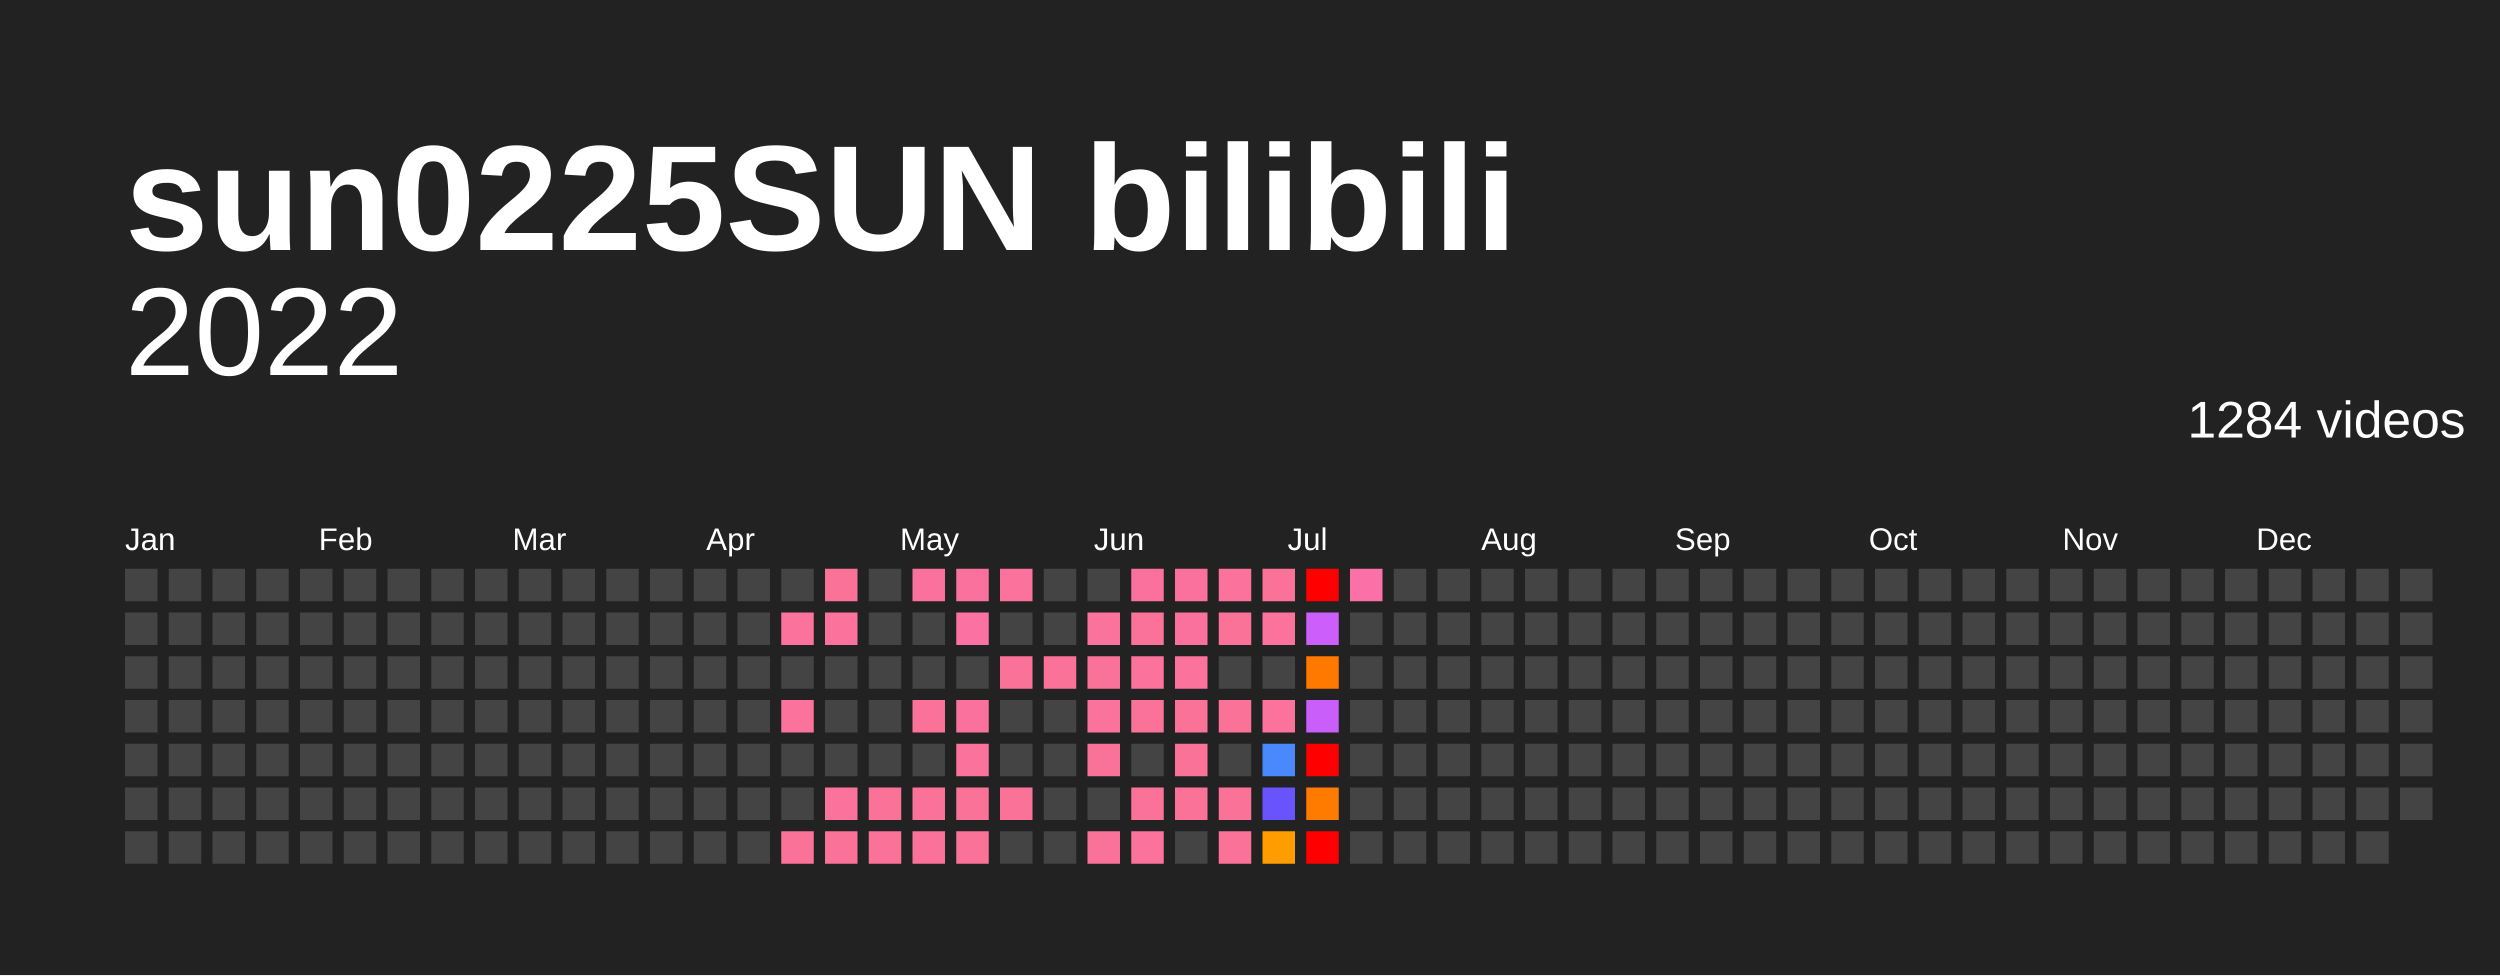
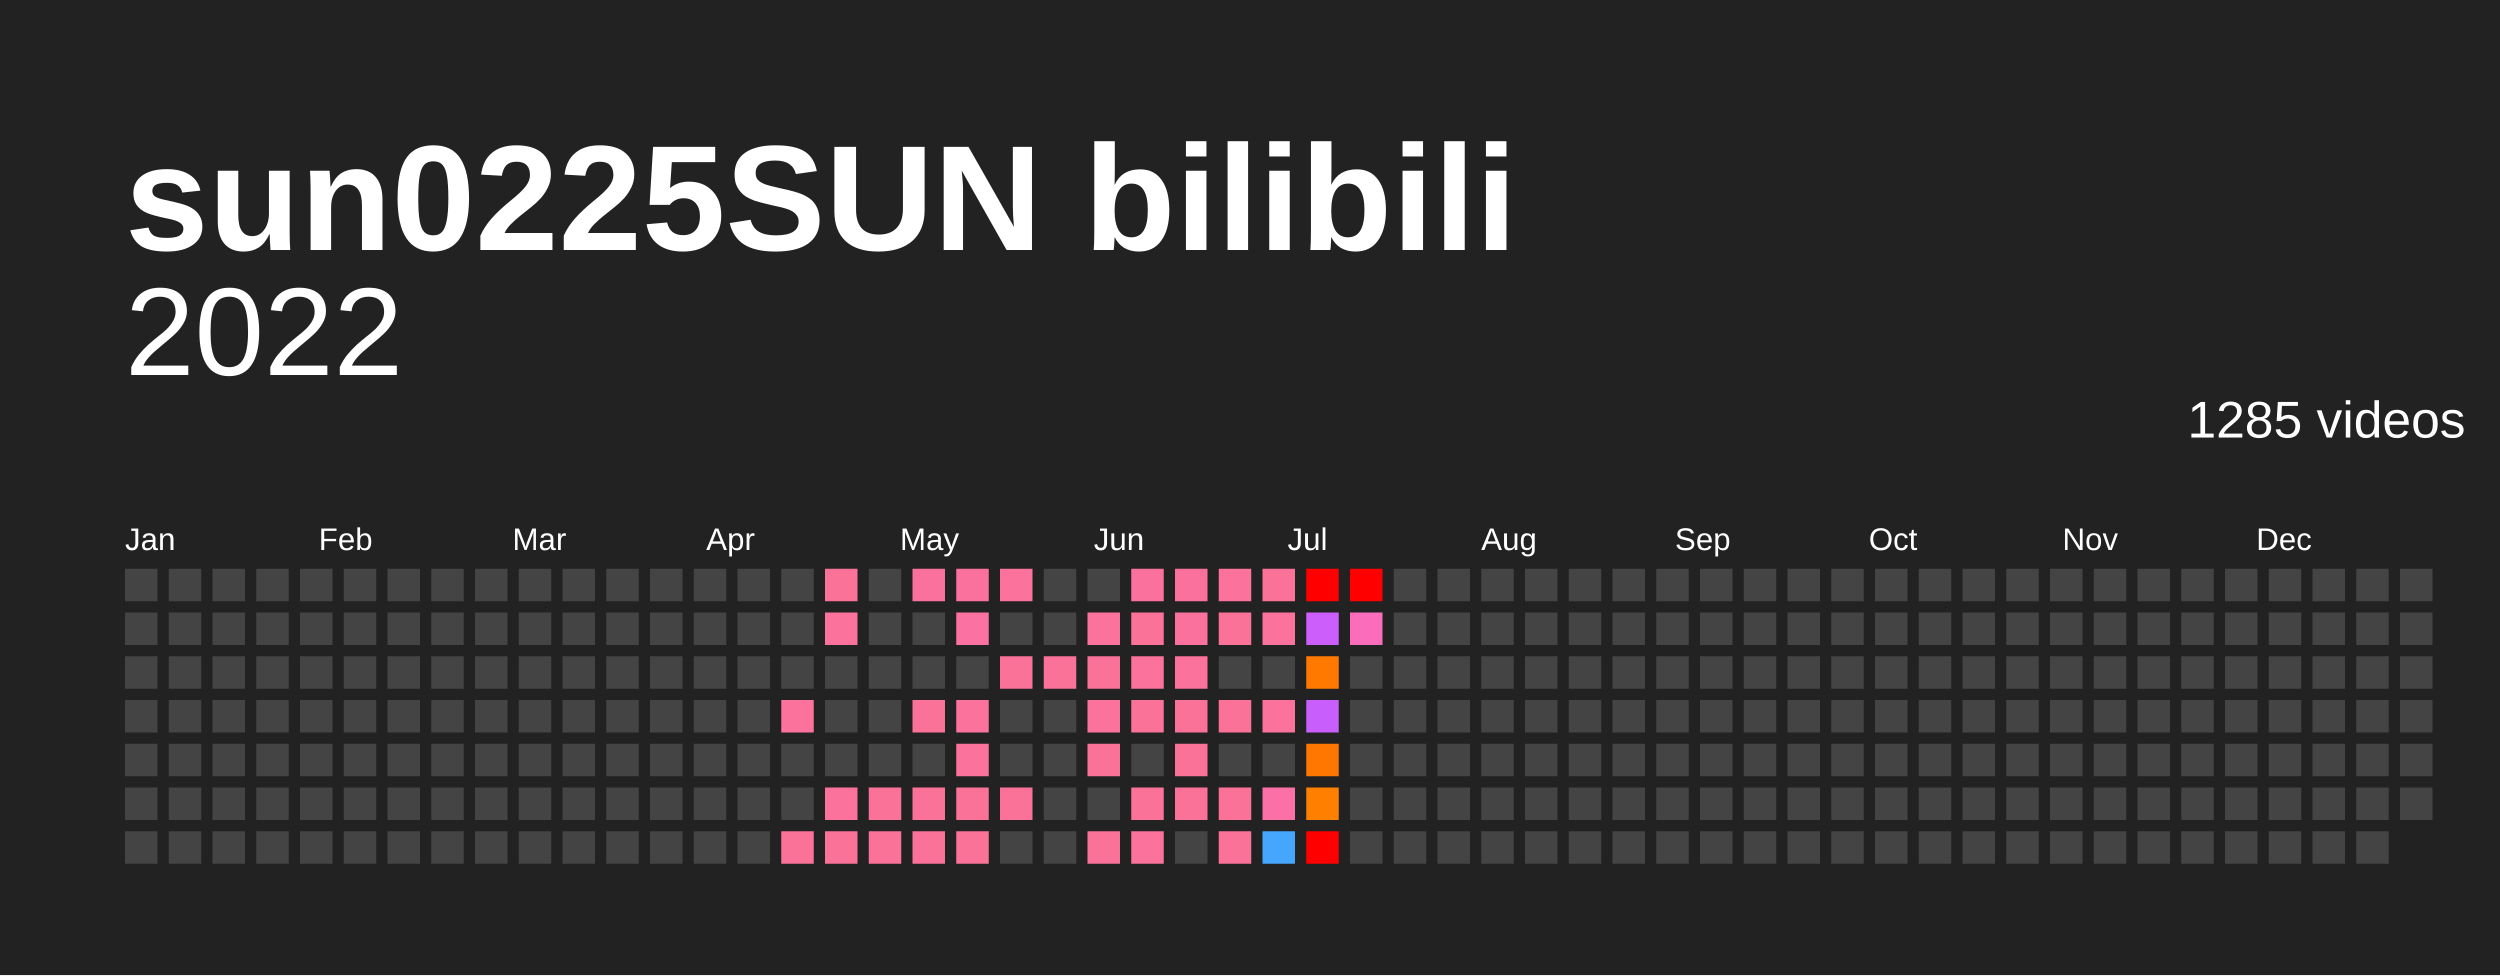
<svg xmlns="http://www.w3.org/2000/svg" baseProfile="full" height="78mm" version="1.1" viewBox="0,0,200,78" width="200mm">
  <defs />
  <rect fill="#222222" height="78" width="200" x="0" y="0" />
  <text fill="#FFFFFF" style="font-size:12px; font-family:Arial; font-weight:bold;" x="10" y="20">sun0225SUN bilibili</text>
  <text alignment-baseline="hanging" fill="#FFFFFF" style="font-size:10.0px; font-family:Arial;" x="10" y="30">2022</text>
-   <text alignment-baseline="hanging" fill="#FFFFFF" style="font-size:4.125px; font-family:Arial;" x="175" y="35">1284 videos</text>
+   <text alignment-baseline="hanging" fill="#FFFFFF" style="font-size:4.125px; font-family:Arial;" x="175" y="35">1285 videos</text>
  <text fill="#FFFFFF" style="font-size:2.5px; font-family:Arial" x="10.0" y="44">Jan</text>
  <text fill="#FFFFFF" style="font-size:2.5px; font-family:Arial" x="25.5" y="44">Feb</text>
  <text fill="#FFFFFF" style="font-size:2.5px; font-family:Arial" x="41.0" y="44">Mar</text>
  <text fill="#FFFFFF" style="font-size:2.5px; font-family:Arial" x="56.5" y="44">Apr</text>
  <text fill="#FFFFFF" style="font-size:2.5px; font-family:Arial" x="72.0" y="44">May</text>
  <text fill="#FFFFFF" style="font-size:2.5px; font-family:Arial" x="87.5" y="44">Jun</text>
  <text fill="#FFFFFF" style="font-size:2.5px; font-family:Arial" x="103.0" y="44">Jul</text>
  <text fill="#FFFFFF" style="font-size:2.5px; font-family:Arial" x="118.5" y="44">Aug</text>
  <text fill="#FFFFFF" style="font-size:2.5px; font-family:Arial" x="134.0" y="44">Sep</text>
  <text fill="#FFFFFF" style="font-size:2.5px; font-family:Arial" x="149.5" y="44">Oct</text>
  <text fill="#FFFFFF" style="font-size:2.5px; font-family:Arial" x="165.0" y="44">Nov</text>
  <text fill="#FFFFFF" style="font-size:2.5px; font-family:Arial" x="180.5" y="44">Dec</text>
  <rect fill="#444444" height="2.6" width="2.6" x="10.0" y="45.5" />
  <rect fill="#444444" height="2.6" width="2.6" x="10.0" y="49.0" />
  <rect fill="#444444" height="2.6" width="2.6" x="10.0" y="52.5" />
  <rect fill="#444444" height="2.6" width="2.6" x="10.0" y="56.0" />
  <rect fill="#444444" height="2.6" width="2.6" x="10.0" y="59.5" />
  <rect fill="#444444" height="2.6" width="2.6" x="10.0" y="63.0" />
  <rect fill="#444444" height="2.6" width="2.6" x="10.0" y="66.5" />
  <rect fill="#444444" height="2.6" width="2.6" x="13.5" y="45.5" />
  <rect fill="#444444" height="2.6" width="2.6" x="13.5" y="49.0" />
  <rect fill="#444444" height="2.6" width="2.6" x="13.5" y="52.5" />
  <rect fill="#444444" height="2.6" width="2.6" x="13.5" y="56.0" />
  <rect fill="#444444" height="2.6" width="2.6" x="13.5" y="59.5" />
  <rect fill="#444444" height="2.6" width="2.6" x="13.5" y="63.0" />
  <rect fill="#444444" height="2.6" width="2.6" x="13.5" y="66.5" />
  <rect fill="#444444" height="2.6" width="2.6" x="17.0" y="45.5" />
  <rect fill="#444444" height="2.6" width="2.6" x="17.0" y="49.0" />
  <rect fill="#444444" height="2.6" width="2.6" x="17.0" y="52.5" />
  <rect fill="#444444" height="2.6" width="2.6" x="17.0" y="56.0" />
  <rect fill="#444444" height="2.6" width="2.6" x="17.0" y="59.5" />
  <rect fill="#444444" height="2.6" width="2.6" x="17.0" y="63.0" />
  <rect fill="#444444" height="2.6" width="2.6" x="17.0" y="66.5" />
  <rect fill="#444444" height="2.6" width="2.6" x="20.5" y="45.5" />
  <rect fill="#444444" height="2.6" width="2.6" x="20.5" y="49.0" />
  <rect fill="#444444" height="2.6" width="2.6" x="20.5" y="52.5" />
  <rect fill="#444444" height="2.6" width="2.6" x="20.5" y="56.0" />
  <rect fill="#444444" height="2.6" width="2.6" x="20.5" y="59.5" />
  <rect fill="#444444" height="2.6" width="2.6" x="20.5" y="63.0" />
  <rect fill="#444444" height="2.6" width="2.6" x="20.5" y="66.5" />
  <rect fill="#444444" height="2.6" width="2.6" x="24.0" y="45.5" />
  <rect fill="#444444" height="2.6" width="2.6" x="24.0" y="49.0" />
  <rect fill="#444444" height="2.6" width="2.6" x="24.0" y="52.5" />
  <rect fill="#444444" height="2.6" width="2.6" x="24.0" y="56.0" />
  <rect fill="#444444" height="2.6" width="2.6" x="24.0" y="59.5" />
  <rect fill="#444444" height="2.6" width="2.6" x="24.0" y="63.0" />
  <rect fill="#444444" height="2.6" width="2.6" x="24.0" y="66.5" />
  <rect fill="#444444" height="2.6" width="2.6" x="27.5" y="45.5" />
  <rect fill="#444444" height="2.6" width="2.6" x="27.5" y="49.0" />
  <rect fill="#444444" height="2.6" width="2.6" x="27.5" y="52.5" />
  <rect fill="#444444" height="2.6" width="2.6" x="27.5" y="56.0" />
  <rect fill="#444444" height="2.6" width="2.6" x="27.5" y="59.5" />
  <rect fill="#444444" height="2.6" width="2.6" x="27.5" y="63.0" />
  <rect fill="#444444" height="2.6" width="2.6" x="27.5" y="66.5" />
  <rect fill="#444444" height="2.6" width="2.6" x="31.0" y="45.5" />
  <rect fill="#444444" height="2.6" width="2.6" x="31.0" y="49.0" />
  <rect fill="#444444" height="2.6" width="2.6" x="31.0" y="52.5" />
  <rect fill="#444444" height="2.6" width="2.6" x="31.0" y="56.0" />
  <rect fill="#444444" height="2.6" width="2.6" x="31.0" y="59.5" />
  <rect fill="#444444" height="2.6" width="2.6" x="31.0" y="63.0" />
  <rect fill="#444444" height="2.6" width="2.6" x="31.0" y="66.5" />
  <rect fill="#444444" height="2.6" width="2.6" x="34.5" y="45.5" />
  <rect fill="#444444" height="2.6" width="2.6" x="34.5" y="49.0" />
  <rect fill="#444444" height="2.6" width="2.6" x="34.5" y="52.5" />
  <rect fill="#444444" height="2.6" width="2.6" x="34.5" y="56.0" />
  <rect fill="#444444" height="2.6" width="2.6" x="34.5" y="59.5" />
  <rect fill="#444444" height="2.6" width="2.6" x="34.5" y="63.0" />
  <rect fill="#444444" height="2.6" width="2.6" x="34.5" y="66.5" />
  <rect fill="#444444" height="2.6" width="2.6" x="38.0" y="45.5" />
  <rect fill="#444444" height="2.6" width="2.6" x="38.0" y="49.0" />
  <rect fill="#444444" height="2.6" width="2.6" x="38.0" y="52.5" />
  <rect fill="#444444" height="2.6" width="2.6" x="38.0" y="56.0" />
  <rect fill="#444444" height="2.6" width="2.6" x="38.0" y="59.5" />
  <rect fill="#444444" height="2.6" width="2.6" x="38.0" y="63.0" />
  <rect fill="#444444" height="2.6" width="2.6" x="38.0" y="66.5" />
  <rect fill="#444444" height="2.6" width="2.6" x="41.5" y="45.5" />
  <rect fill="#444444" height="2.6" width="2.6" x="41.5" y="49.0" />
  <rect fill="#444444" height="2.6" width="2.6" x="41.5" y="52.5" />
  <rect fill="#444444" height="2.6" width="2.6" x="41.5" y="56.0" />
  <rect fill="#444444" height="2.6" width="2.6" x="41.5" y="59.5" />
  <rect fill="#444444" height="2.6" width="2.6" x="41.5" y="63.0" />
  <rect fill="#444444" height="2.6" width="2.6" x="41.5" y="66.5" />
  <rect fill="#444444" height="2.6" width="2.6" x="45.0" y="45.5" />
  <rect fill="#444444" height="2.6" width="2.6" x="45.0" y="49.0" />
  <rect fill="#444444" height="2.6" width="2.6" x="45.0" y="52.5" />
  <rect fill="#444444" height="2.6" width="2.6" x="45.0" y="56.0" />
  <rect fill="#444444" height="2.6" width="2.6" x="45.0" y="59.5" />
  <rect fill="#444444" height="2.6" width="2.6" x="45.0" y="63.0" />
  <rect fill="#444444" height="2.6" width="2.6" x="45.0" y="66.5" />
  <rect fill="#444444" height="2.6" width="2.6" x="48.5" y="45.5" />
  <rect fill="#444444" height="2.6" width="2.6" x="48.5" y="49.0" />
  <rect fill="#444444" height="2.6" width="2.6" x="48.5" y="52.5" />
  <rect fill="#444444" height="2.6" width="2.6" x="48.5" y="56.0" />
  <rect fill="#444444" height="2.6" width="2.6" x="48.5" y="59.5" />
  <rect fill="#444444" height="2.6" width="2.6" x="48.5" y="63.0" />
  <rect fill="#444444" height="2.6" width="2.6" x="48.5" y="66.5" />
  <rect fill="#444444" height="2.6" width="2.6" x="52.0" y="45.5" />
  <rect fill="#444444" height="2.6" width="2.6" x="52.0" y="49.0" />
  <rect fill="#444444" height="2.6" width="2.6" x="52.0" y="52.5" />
  <rect fill="#444444" height="2.6" width="2.6" x="52.0" y="56.0" />
  <rect fill="#444444" height="2.6" width="2.6" x="52.0" y="59.5" />
  <rect fill="#444444" height="2.6" width="2.6" x="52.0" y="63.0" />
  <rect fill="#444444" height="2.6" width="2.6" x="52.0" y="66.5" />
  <rect fill="#444444" height="2.6" width="2.6" x="55.5" y="45.5" />
  <rect fill="#444444" height="2.6" width="2.6" x="55.5" y="49.0" />
  <rect fill="#444444" height="2.6" width="2.6" x="55.5" y="52.5" />
  <rect fill="#444444" height="2.6" width="2.6" x="55.5" y="56.0" />
  <rect fill="#444444" height="2.6" width="2.6" x="55.5" y="59.5" />
  <rect fill="#444444" height="2.6" width="2.6" x="55.5" y="63.0" />
  <rect fill="#444444" height="2.6" width="2.6" x="55.5" y="66.5" />
  <rect fill="#444444" height="2.6" width="2.6" x="59.0" y="45.5" />
  <rect fill="#444444" height="2.6" width="2.6" x="59.0" y="49.0" />
  <rect fill="#444444" height="2.6" width="2.6" x="59.0" y="52.5" />
  <rect fill="#444444" height="2.6" width="2.6" x="59.0" y="56.0" />
  <rect fill="#444444" height="2.6" width="2.6" x="59.0" y="59.5" />
  <rect fill="#444444" height="2.6" width="2.6" x="59.0" y="63.0" />
  <rect fill="#444444" height="2.6" width="2.6" x="59.0" y="66.5" />
  <rect fill="#444444" height="2.6" width="2.6" x="62.5" y="45.5" />
-   <rect fill="#fb729c" height="2.6" width="2.6" x="62.5" y="49.0" />
+   <rect fill="#444444" height="2.6" width="2.6" x="62.5" y="49.0" />
  <rect fill="#444444" height="2.6" width="2.6" x="62.5" y="52.5" />
  <rect fill="#fb729c" height="2.6" width="2.6" x="62.5" y="56.0" />
  <rect fill="#444444" height="2.6" width="2.6" x="62.5" y="59.5" />
  <rect fill="#444444" height="2.6" width="2.6" x="62.5" y="63.0" />
  <rect fill="#fb7299" height="2.6" width="2.6" x="62.5" y="66.5" />
  <rect fill="#fb7299" height="2.6" width="2.6" x="66.0" y="45.5" />
  <rect fill="#fb729c" height="2.6" width="2.6" x="66.0" y="49.0" />
  <rect fill="#444444" height="2.6" width="2.6" x="66.0" y="52.5" />
  <rect fill="#444444" height="2.6" width="2.6" x="66.0" y="56.0" />
  <rect fill="#444444" height="2.6" width="2.6" x="66.0" y="59.5" />
  <rect fill="#fb729c" height="2.6" width="2.6" x="66.0" y="63.0" />
  <rect fill="#fb7299" height="2.6" width="2.6" x="66.0" y="66.5" />
  <rect fill="#444444" height="2.6" width="2.6" x="69.5" y="45.5" />
  <rect fill="#444444" height="2.6" width="2.6" x="69.5" y="49.0" />
  <rect fill="#444444" height="2.6" width="2.6" x="69.5" y="52.5" />
  <rect fill="#444444" height="2.6" width="2.6" x="69.5" y="56.0" />
  <rect fill="#444444" height="2.6" width="2.6" x="69.5" y="59.5" />
  <rect fill="#fb7299" height="2.6" width="2.6" x="69.5" y="63.0" />
  <rect fill="#fb7299" height="2.6" width="2.6" x="69.5" y="66.5" />
  <rect fill="#fb719e" height="2.6" width="2.6" x="73.0" y="45.5" />
  <rect fill="#444444" height="2.6" width="2.6" x="73.0" y="49.0" />
  <rect fill="#444444" height="2.6" width="2.6" x="73.0" y="52.5" />
  <rect fill="#fb7299" height="2.6" width="2.6" x="73.0" y="56.0" />
  <rect fill="#444444" height="2.6" width="2.6" x="73.0" y="59.5" />
  <rect fill="#fb7299" height="2.6" width="2.6" x="73.0" y="63.0" />
  <rect fill="#fb7299" height="2.6" width="2.6" x="73.0" y="66.5" />
  <rect fill="#fb719e" height="2.6" width="2.6" x="76.5" y="45.5" />
  <rect fill="#fb71a1" height="2.6" width="2.6" x="76.5" y="49.0" />
  <rect fill="#444444" height="2.6" width="2.6" x="76.5" y="52.5" />
-   <rect fill="#fb719e" height="2.6" width="2.6" x="76.5" y="56.0" />
+   <rect fill="#fb729c" height="2.6" width="2.6" x="76.5" y="56.0" />
  <rect fill="#fb729c" height="2.6" width="2.6" x="76.5" y="59.5" />
  <rect fill="#fb7299" height="2.6" width="2.6" x="76.5" y="63.0" />
  <rect fill="#fb7299" height="2.6" width="2.6" x="76.5" y="66.5" />
  <rect fill="#fb729c" height="2.6" width="2.6" x="80.0" y="45.5" />
  <rect fill="#444444" height="2.6" width="2.6" x="80.0" y="49.0" />
  <rect fill="#fb7299" height="2.6" width="2.6" x="80.0" y="52.5" />
  <rect fill="#444444" height="2.6" width="2.6" x="80.0" y="56.0" />
  <rect fill="#444444" height="2.6" width="2.6" x="80.0" y="59.5" />
  <rect fill="#fb7299" height="2.6" width="2.6" x="80.0" y="63.0" />
  <rect fill="#444444" height="2.6" width="2.6" x="80.0" y="66.5" />
  <rect fill="#444444" height="2.6" width="2.6" x="83.5" y="45.5" />
  <rect fill="#444444" height="2.6" width="2.6" x="83.5" y="49.0" />
  <rect fill="#fb7299" height="2.6" width="2.6" x="83.5" y="52.5" />
  <rect fill="#444444" height="2.6" width="2.6" x="83.5" y="56.0" />
  <rect fill="#444444" height="2.6" width="2.6" x="83.5" y="59.5" />
  <rect fill="#444444" height="2.6" width="2.6" x="83.5" y="63.0" />
  <rect fill="#444444" height="2.6" width="2.6" x="83.5" y="66.5" />
  <rect fill="#444444" height="2.6" width="2.6" x="87.0" y="45.5" />
  <rect fill="#fb729c" height="2.6" width="2.6" x="87.0" y="49.0" />
  <rect fill="#fb7299" height="2.6" width="2.6" x="87.0" y="52.5" />
  <rect fill="#fb729c" height="2.6" width="2.6" x="87.0" y="56.0" />
  <rect fill="#fb7299" height="2.6" width="2.6" x="87.0" y="59.5" />
  <rect fill="#444444" height="2.6" width="2.6" x="87.0" y="63.0" />
  <rect fill="#fb7299" height="2.6" width="2.6" x="87.0" y="66.5" />
  <rect fill="#fb719e" height="2.6" width="2.6" x="90.5" y="45.5" />
  <rect fill="#fb7299" height="2.6" width="2.6" x="90.5" y="49.0" />
  <rect fill="#fb729c" height="2.6" width="2.6" x="90.5" y="52.5" />
  <rect fill="#fb7299" height="2.6" width="2.6" x="90.5" y="56.0" />
  <rect fill="#444444" height="2.6" width="2.6" x="90.5" y="59.5" />
  <rect fill="#fb7299" height="2.6" width="2.6" x="90.5" y="63.0" />
  <rect fill="#fb729c" height="2.6" width="2.6" x="90.5" y="66.5" />
  <rect fill="#fb719e" height="2.6" width="2.6" x="94.0" y="45.5" />
  <rect fill="#fb719e" height="2.6" width="2.6" x="94.0" y="49.0" />
  <rect fill="#fb729c" height="2.6" width="2.6" x="94.0" y="52.5" />
  <rect fill="#fb7299" height="2.6" width="2.6" x="94.0" y="56.0" />
  <rect fill="#fb7299" height="2.6" width="2.6" x="94.0" y="59.5" />
  <rect fill="#fb7299" height="2.6" width="2.6" x="94.0" y="63.0" />
  <rect fill="#444444" height="2.6" width="2.6" x="94.0" y="66.5" />
  <rect fill="#fb729c" height="2.6" width="2.6" x="97.5" y="45.5" />
  <rect fill="#fb7299" height="2.6" width="2.6" x="97.5" y="49.0" />
  <rect fill="#444444" height="2.6" width="2.6" x="97.5" y="52.5" />
  <rect fill="#fb7299" height="2.6" width="2.6" x="97.5" y="56.0" />
  <rect fill="#444444" height="2.6" width="2.6" x="97.5" y="59.5" />
  <rect fill="#fb7299" height="2.6" width="2.6" x="97.5" y="63.0" />
  <rect fill="#fb7299" height="2.6" width="2.6" x="97.5" y="66.5" />
  <rect fill="#fb7299" height="2.6" width="2.6" x="101.0" y="45.5" />
  <rect fill="#fb729c" height="2.6" width="2.6" x="101.0" y="49.0" />
  <rect fill="#444444" height="2.6" width="2.6" x="101.0" y="52.5" />
  <rect fill="#fb729c" height="2.6" width="2.6" x="101.0" y="56.0" />
-   <rect fill="#4989fc" height="2.6" width="2.6" x="101.0" y="59.5" />
-   <rect fill="#6853fc" height="2.6" width="2.6" x="101.0" y="63.0" />
-   <rect fill="#ff9c00" height="2.6" width="2.6" x="101.0" y="66.5" />
+   <rect fill="#444444" height="2.6" width="2.6" x="101.0" y="59.5" />
+   <rect fill="#fb70a7" height="2.6" width="2.6" x="101.0" y="63.0" />
+   <rect fill="#46a5fc" height="2.6" width="2.6" x="101.0" y="66.5" />
  <rect fill="red" height="2.6" width="2.6" x="104.5" y="45.5" />
  <rect fill="#cc5efb" height="2.6" width="2.6" x="104.5" y="49.0" />
-   <rect fill="#ff7800" height="2.6" width="2.6" x="104.5" y="52.5" />
-   <rect fill="#c95efb" height="2.6" width="2.6" x="104.5" y="56.0" />
-   <rect fill="red" height="2.6" width="2.6" x="104.5" y="59.5" />
-   <rect fill="#ff7b00" height="2.6" width="2.6" x="104.5" y="63.0" />
+   <rect fill="#ff7900" height="2.6" width="2.6" x="104.5" y="52.5" />
+   <rect fill="#c85efb" height="2.6" width="2.6" x="104.5" y="56.0" />
+   <rect fill="#ff7600" height="2.6" width="2.6" x="104.5" y="59.5" />
+   <rect fill="#ff7f00" height="2.6" width="2.6" x="104.5" y="63.0" />
  <rect fill="red" height="2.6" width="2.6" x="104.5" y="66.5" />
-   <rect fill="#fb70a7" height="2.6" width="2.6" x="108.0" y="45.5" />
-   <rect fill="#444444" height="2.6" width="2.6" x="108.0" y="49.0" />
+   <rect fill="red" height="2.6" width="2.6" x="108.0" y="45.5" />
+   <rect fill="#fb6dbb" height="2.6" width="2.6" x="108.0" y="49.0" />
  <rect fill="#444444" height="2.6" width="2.6" x="108.0" y="52.5" />
  <rect fill="#444444" height="2.6" width="2.6" x="108.0" y="56.0" />
  <rect fill="#444444" height="2.6" width="2.6" x="108.0" y="59.5" />
  <rect fill="#444444" height="2.6" width="2.6" x="108.0" y="63.0" />
  <rect fill="#444444" height="2.6" width="2.6" x="108.0" y="66.5" />
  <rect fill="#444444" height="2.6" width="2.6" x="111.5" y="45.5" />
  <rect fill="#444444" height="2.6" width="2.6" x="111.5" y="49.0" />
  <rect fill="#444444" height="2.6" width="2.6" x="111.5" y="52.5" />
  <rect fill="#444444" height="2.6" width="2.6" x="111.5" y="56.0" />
  <rect fill="#444444" height="2.6" width="2.6" x="111.5" y="59.5" />
  <rect fill="#444444" height="2.6" width="2.6" x="111.5" y="63.0" />
  <rect fill="#444444" height="2.6" width="2.6" x="111.5" y="66.5" />
  <rect fill="#444444" height="2.6" width="2.6" x="115.0" y="45.5" />
  <rect fill="#444444" height="2.6" width="2.6" x="115.0" y="49.0" />
  <rect fill="#444444" height="2.6" width="2.6" x="115.0" y="52.5" />
  <rect fill="#444444" height="2.6" width="2.6" x="115.0" y="56.0" />
  <rect fill="#444444" height="2.6" width="2.6" x="115.0" y="59.5" />
  <rect fill="#444444" height="2.6" width="2.6" x="115.0" y="63.0" />
  <rect fill="#444444" height="2.6" width="2.6" x="115.0" y="66.5" />
  <rect fill="#444444" height="2.6" width="2.6" x="118.5" y="45.5" />
  <rect fill="#444444" height="2.6" width="2.6" x="118.5" y="49.0" />
  <rect fill="#444444" height="2.6" width="2.6" x="118.5" y="52.5" />
  <rect fill="#444444" height="2.6" width="2.6" x="118.5" y="56.0" />
  <rect fill="#444444" height="2.6" width="2.6" x="118.5" y="59.5" />
  <rect fill="#444444" height="2.6" width="2.6" x="118.5" y="63.0" />
  <rect fill="#444444" height="2.6" width="2.6" x="118.5" y="66.5" />
  <rect fill="#444444" height="2.6" width="2.6" x="122.0" y="45.5" />
  <rect fill="#444444" height="2.6" width="2.6" x="122.0" y="49.0" />
  <rect fill="#444444" height="2.6" width="2.6" x="122.0" y="52.5" />
  <rect fill="#444444" height="2.6" width="2.6" x="122.0" y="56.0" />
  <rect fill="#444444" height="2.6" width="2.6" x="122.0" y="59.5" />
  <rect fill="#444444" height="2.6" width="2.6" x="122.0" y="63.0" />
  <rect fill="#444444" height="2.6" width="2.6" x="122.0" y="66.5" />
  <rect fill="#444444" height="2.6" width="2.6" x="125.5" y="45.5" />
  <rect fill="#444444" height="2.6" width="2.6" x="125.5" y="49.0" />
  <rect fill="#444444" height="2.6" width="2.6" x="125.5" y="52.5" />
  <rect fill="#444444" height="2.6" width="2.6" x="125.5" y="56.0" />
  <rect fill="#444444" height="2.6" width="2.6" x="125.5" y="59.5" />
  <rect fill="#444444" height="2.6" width="2.6" x="125.5" y="63.0" />
  <rect fill="#444444" height="2.6" width="2.6" x="125.5" y="66.5" />
  <rect fill="#444444" height="2.6" width="2.6" x="129.0" y="45.5" />
  <rect fill="#444444" height="2.6" width="2.6" x="129.0" y="49.0" />
  <rect fill="#444444" height="2.6" width="2.6" x="129.0" y="52.5" />
  <rect fill="#444444" height="2.6" width="2.6" x="129.0" y="56.0" />
  <rect fill="#444444" height="2.6" width="2.6" x="129.0" y="59.5" />
  <rect fill="#444444" height="2.6" width="2.6" x="129.0" y="63.0" />
  <rect fill="#444444" height="2.6" width="2.6" x="129.0" y="66.5" />
  <rect fill="#444444" height="2.6" width="2.6" x="132.5" y="45.5" />
  <rect fill="#444444" height="2.6" width="2.6" x="132.5" y="49.0" />
  <rect fill="#444444" height="2.6" width="2.6" x="132.5" y="52.5" />
  <rect fill="#444444" height="2.6" width="2.6" x="132.5" y="56.0" />
  <rect fill="#444444" height="2.6" width="2.6" x="132.5" y="59.5" />
  <rect fill="#444444" height="2.6" width="2.6" x="132.5" y="63.0" />
  <rect fill="#444444" height="2.6" width="2.6" x="132.5" y="66.5" />
  <rect fill="#444444" height="2.6" width="2.6" x="136.0" y="45.5" />
  <rect fill="#444444" height="2.6" width="2.6" x="136.0" y="49.0" />
  <rect fill="#444444" height="2.6" width="2.6" x="136.0" y="52.5" />
  <rect fill="#444444" height="2.6" width="2.6" x="136.0" y="56.0" />
  <rect fill="#444444" height="2.6" width="2.6" x="136.0" y="59.5" />
  <rect fill="#444444" height="2.6" width="2.6" x="136.0" y="63.0" />
  <rect fill="#444444" height="2.6" width="2.6" x="136.0" y="66.5" />
  <rect fill="#444444" height="2.6" width="2.6" x="139.5" y="45.5" />
  <rect fill="#444444" height="2.6" width="2.6" x="139.5" y="49.0" />
  <rect fill="#444444" height="2.6" width="2.6" x="139.5" y="52.5" />
  <rect fill="#444444" height="2.6" width="2.6" x="139.5" y="56.0" />
  <rect fill="#444444" height="2.6" width="2.6" x="139.5" y="59.5" />
  <rect fill="#444444" height="2.6" width="2.6" x="139.5" y="63.0" />
  <rect fill="#444444" height="2.6" width="2.6" x="139.5" y="66.5" />
  <rect fill="#444444" height="2.6" width="2.6" x="143.0" y="45.5" />
  <rect fill="#444444" height="2.6" width="2.6" x="143.0" y="49.0" />
  <rect fill="#444444" height="2.6" width="2.6" x="143.0" y="52.5" />
  <rect fill="#444444" height="2.6" width="2.6" x="143.0" y="56.0" />
  <rect fill="#444444" height="2.6" width="2.6" x="143.0" y="59.5" />
  <rect fill="#444444" height="2.6" width="2.6" x="143.0" y="63.0" />
  <rect fill="#444444" height="2.6" width="2.6" x="143.0" y="66.5" />
  <rect fill="#444444" height="2.6" width="2.6" x="146.5" y="45.5" />
  <rect fill="#444444" height="2.6" width="2.6" x="146.5" y="49.0" />
  <rect fill="#444444" height="2.6" width="2.6" x="146.5" y="52.5" />
  <rect fill="#444444" height="2.6" width="2.6" x="146.5" y="56.0" />
  <rect fill="#444444" height="2.6" width="2.6" x="146.5" y="59.5" />
  <rect fill="#444444" height="2.6" width="2.6" x="146.5" y="63.0" />
  <rect fill="#444444" height="2.6" width="2.6" x="146.5" y="66.5" />
  <rect fill="#444444" height="2.6" width="2.6" x="150.0" y="45.5" />
  <rect fill="#444444" height="2.6" width="2.6" x="150.0" y="49.0" />
  <rect fill="#444444" height="2.6" width="2.6" x="150.0" y="52.5" />
  <rect fill="#444444" height="2.6" width="2.6" x="150.0" y="56.0" />
  <rect fill="#444444" height="2.6" width="2.6" x="150.0" y="59.5" />
  <rect fill="#444444" height="2.6" width="2.6" x="150.0" y="63.0" />
  <rect fill="#444444" height="2.6" width="2.6" x="150.0" y="66.5" />
  <rect fill="#444444" height="2.6" width="2.6" x="153.5" y="45.5" />
  <rect fill="#444444" height="2.6" width="2.6" x="153.5" y="49.0" />
  <rect fill="#444444" height="2.6" width="2.6" x="153.5" y="52.5" />
  <rect fill="#444444" height="2.6" width="2.6" x="153.5" y="56.0" />
  <rect fill="#444444" height="2.6" width="2.6" x="153.5" y="59.5" />
  <rect fill="#444444" height="2.6" width="2.6" x="153.5" y="63.0" />
  <rect fill="#444444" height="2.6" width="2.6" x="153.5" y="66.5" />
  <rect fill="#444444" height="2.6" width="2.6" x="157.0" y="45.5" />
  <rect fill="#444444" height="2.6" width="2.6" x="157.0" y="49.0" />
  <rect fill="#444444" height="2.6" width="2.6" x="157.0" y="52.5" />
  <rect fill="#444444" height="2.6" width="2.6" x="157.0" y="56.0" />
  <rect fill="#444444" height="2.6" width="2.6" x="157.0" y="59.5" />
  <rect fill="#444444" height="2.6" width="2.6" x="157.0" y="63.0" />
  <rect fill="#444444" height="2.6" width="2.6" x="157.0" y="66.5" />
  <rect fill="#444444" height="2.6" width="2.6" x="160.5" y="45.5" />
  <rect fill="#444444" height="2.6" width="2.6" x="160.5" y="49.0" />
  <rect fill="#444444" height="2.6" width="2.6" x="160.5" y="52.5" />
  <rect fill="#444444" height="2.6" width="2.6" x="160.5" y="56.0" />
  <rect fill="#444444" height="2.6" width="2.6" x="160.5" y="59.5" />
  <rect fill="#444444" height="2.6" width="2.6" x="160.5" y="63.0" />
  <rect fill="#444444" height="2.6" width="2.6" x="160.5" y="66.5" />
  <rect fill="#444444" height="2.6" width="2.6" x="164.0" y="45.5" />
  <rect fill="#444444" height="2.6" width="2.6" x="164.0" y="49.0" />
  <rect fill="#444444" height="2.6" width="2.6" x="164.0" y="52.5" />
  <rect fill="#444444" height="2.6" width="2.6" x="164.0" y="56.0" />
  <rect fill="#444444" height="2.6" width="2.6" x="164.0" y="59.5" />
  <rect fill="#444444" height="2.6" width="2.6" x="164.0" y="63.0" />
  <rect fill="#444444" height="2.6" width="2.6" x="164.0" y="66.5" />
  <rect fill="#444444" height="2.6" width="2.6" x="167.5" y="45.5" />
  <rect fill="#444444" height="2.6" width="2.6" x="167.5" y="49.0" />
  <rect fill="#444444" height="2.6" width="2.6" x="167.5" y="52.5" />
  <rect fill="#444444" height="2.6" width="2.6" x="167.5" y="56.0" />
  <rect fill="#444444" height="2.6" width="2.6" x="167.5" y="59.5" />
  <rect fill="#444444" height="2.6" width="2.6" x="167.5" y="63.0" />
  <rect fill="#444444" height="2.6" width="2.6" x="167.5" y="66.5" />
  <rect fill="#444444" height="2.6" width="2.6" x="171.0" y="45.5" />
  <rect fill="#444444" height="2.6" width="2.6" x="171.0" y="49.0" />
  <rect fill="#444444" height="2.6" width="2.6" x="171.0" y="52.5" />
  <rect fill="#444444" height="2.6" width="2.6" x="171.0" y="56.0" />
  <rect fill="#444444" height="2.6" width="2.6" x="171.0" y="59.5" />
  <rect fill="#444444" height="2.6" width="2.6" x="171.0" y="63.0" />
  <rect fill="#444444" height="2.6" width="2.6" x="171.0" y="66.5" />
  <rect fill="#444444" height="2.6" width="2.6" x="174.5" y="45.5" />
  <rect fill="#444444" height="2.6" width="2.6" x="174.5" y="49.0" />
  <rect fill="#444444" height="2.6" width="2.6" x="174.5" y="52.5" />
  <rect fill="#444444" height="2.6" width="2.6" x="174.5" y="56.0" />
  <rect fill="#444444" height="2.6" width="2.6" x="174.5" y="59.5" />
  <rect fill="#444444" height="2.6" width="2.6" x="174.5" y="63.0" />
  <rect fill="#444444" height="2.6" width="2.6" x="174.5" y="66.5" />
  <rect fill="#444444" height="2.6" width="2.6" x="178.0" y="45.5" />
  <rect fill="#444444" height="2.6" width="2.6" x="178.0" y="49.0" />
  <rect fill="#444444" height="2.6" width="2.6" x="178.0" y="52.5" />
  <rect fill="#444444" height="2.6" width="2.6" x="178.0" y="56.0" />
  <rect fill="#444444" height="2.6" width="2.6" x="178.0" y="59.5" />
  <rect fill="#444444" height="2.6" width="2.6" x="178.0" y="63.0" />
  <rect fill="#444444" height="2.6" width="2.6" x="178.0" y="66.5" />
  <rect fill="#444444" height="2.6" width="2.6" x="181.5" y="45.5" />
  <rect fill="#444444" height="2.6" width="2.6" x="181.5" y="49.0" />
  <rect fill="#444444" height="2.6" width="2.6" x="181.5" y="52.5" />
  <rect fill="#444444" height="2.6" width="2.6" x="181.5" y="56.0" />
  <rect fill="#444444" height="2.6" width="2.6" x="181.5" y="59.5" />
  <rect fill="#444444" height="2.6" width="2.6" x="181.5" y="63.0" />
  <rect fill="#444444" height="2.6" width="2.6" x="181.5" y="66.5" />
  <rect fill="#444444" height="2.6" width="2.6" x="185.0" y="45.5" />
  <rect fill="#444444" height="2.6" width="2.6" x="185.0" y="49.0" />
  <rect fill="#444444" height="2.6" width="2.6" x="185.0" y="52.5" />
  <rect fill="#444444" height="2.6" width="2.6" x="185.0" y="56.0" />
  <rect fill="#444444" height="2.6" width="2.6" x="185.0" y="59.5" />
  <rect fill="#444444" height="2.6" width="2.6" x="185.0" y="63.0" />
  <rect fill="#444444" height="2.6" width="2.6" x="185.0" y="66.5" />
  <rect fill="#444444" height="2.6" width="2.6" x="188.5" y="45.5" />
  <rect fill="#444444" height="2.6" width="2.6" x="188.5" y="49.0" />
  <rect fill="#444444" height="2.6" width="2.6" x="188.5" y="52.5" />
  <rect fill="#444444" height="2.6" width="2.6" x="188.5" y="56.0" />
  <rect fill="#444444" height="2.6" width="2.6" x="188.5" y="59.5" />
  <rect fill="#444444" height="2.6" width="2.6" x="188.5" y="63.0" />
  <rect fill="#444444" height="2.6" width="2.6" x="188.5" y="66.5" />
  <rect fill="#444444" height="2.6" width="2.6" x="192.0" y="45.5" />
  <rect fill="#444444" height="2.6" width="2.6" x="192.0" y="49.0" />
  <rect fill="#444444" height="2.6" width="2.6" x="192.0" y="52.5" />
  <rect fill="#444444" height="2.6" width="2.6" x="192.0" y="56.0" />
  <rect fill="#444444" height="2.6" width="2.6" x="192.0" y="59.5" />
  <rect fill="#444444" height="2.6" width="2.6" x="192.0" y="63.0" />
</svg>
